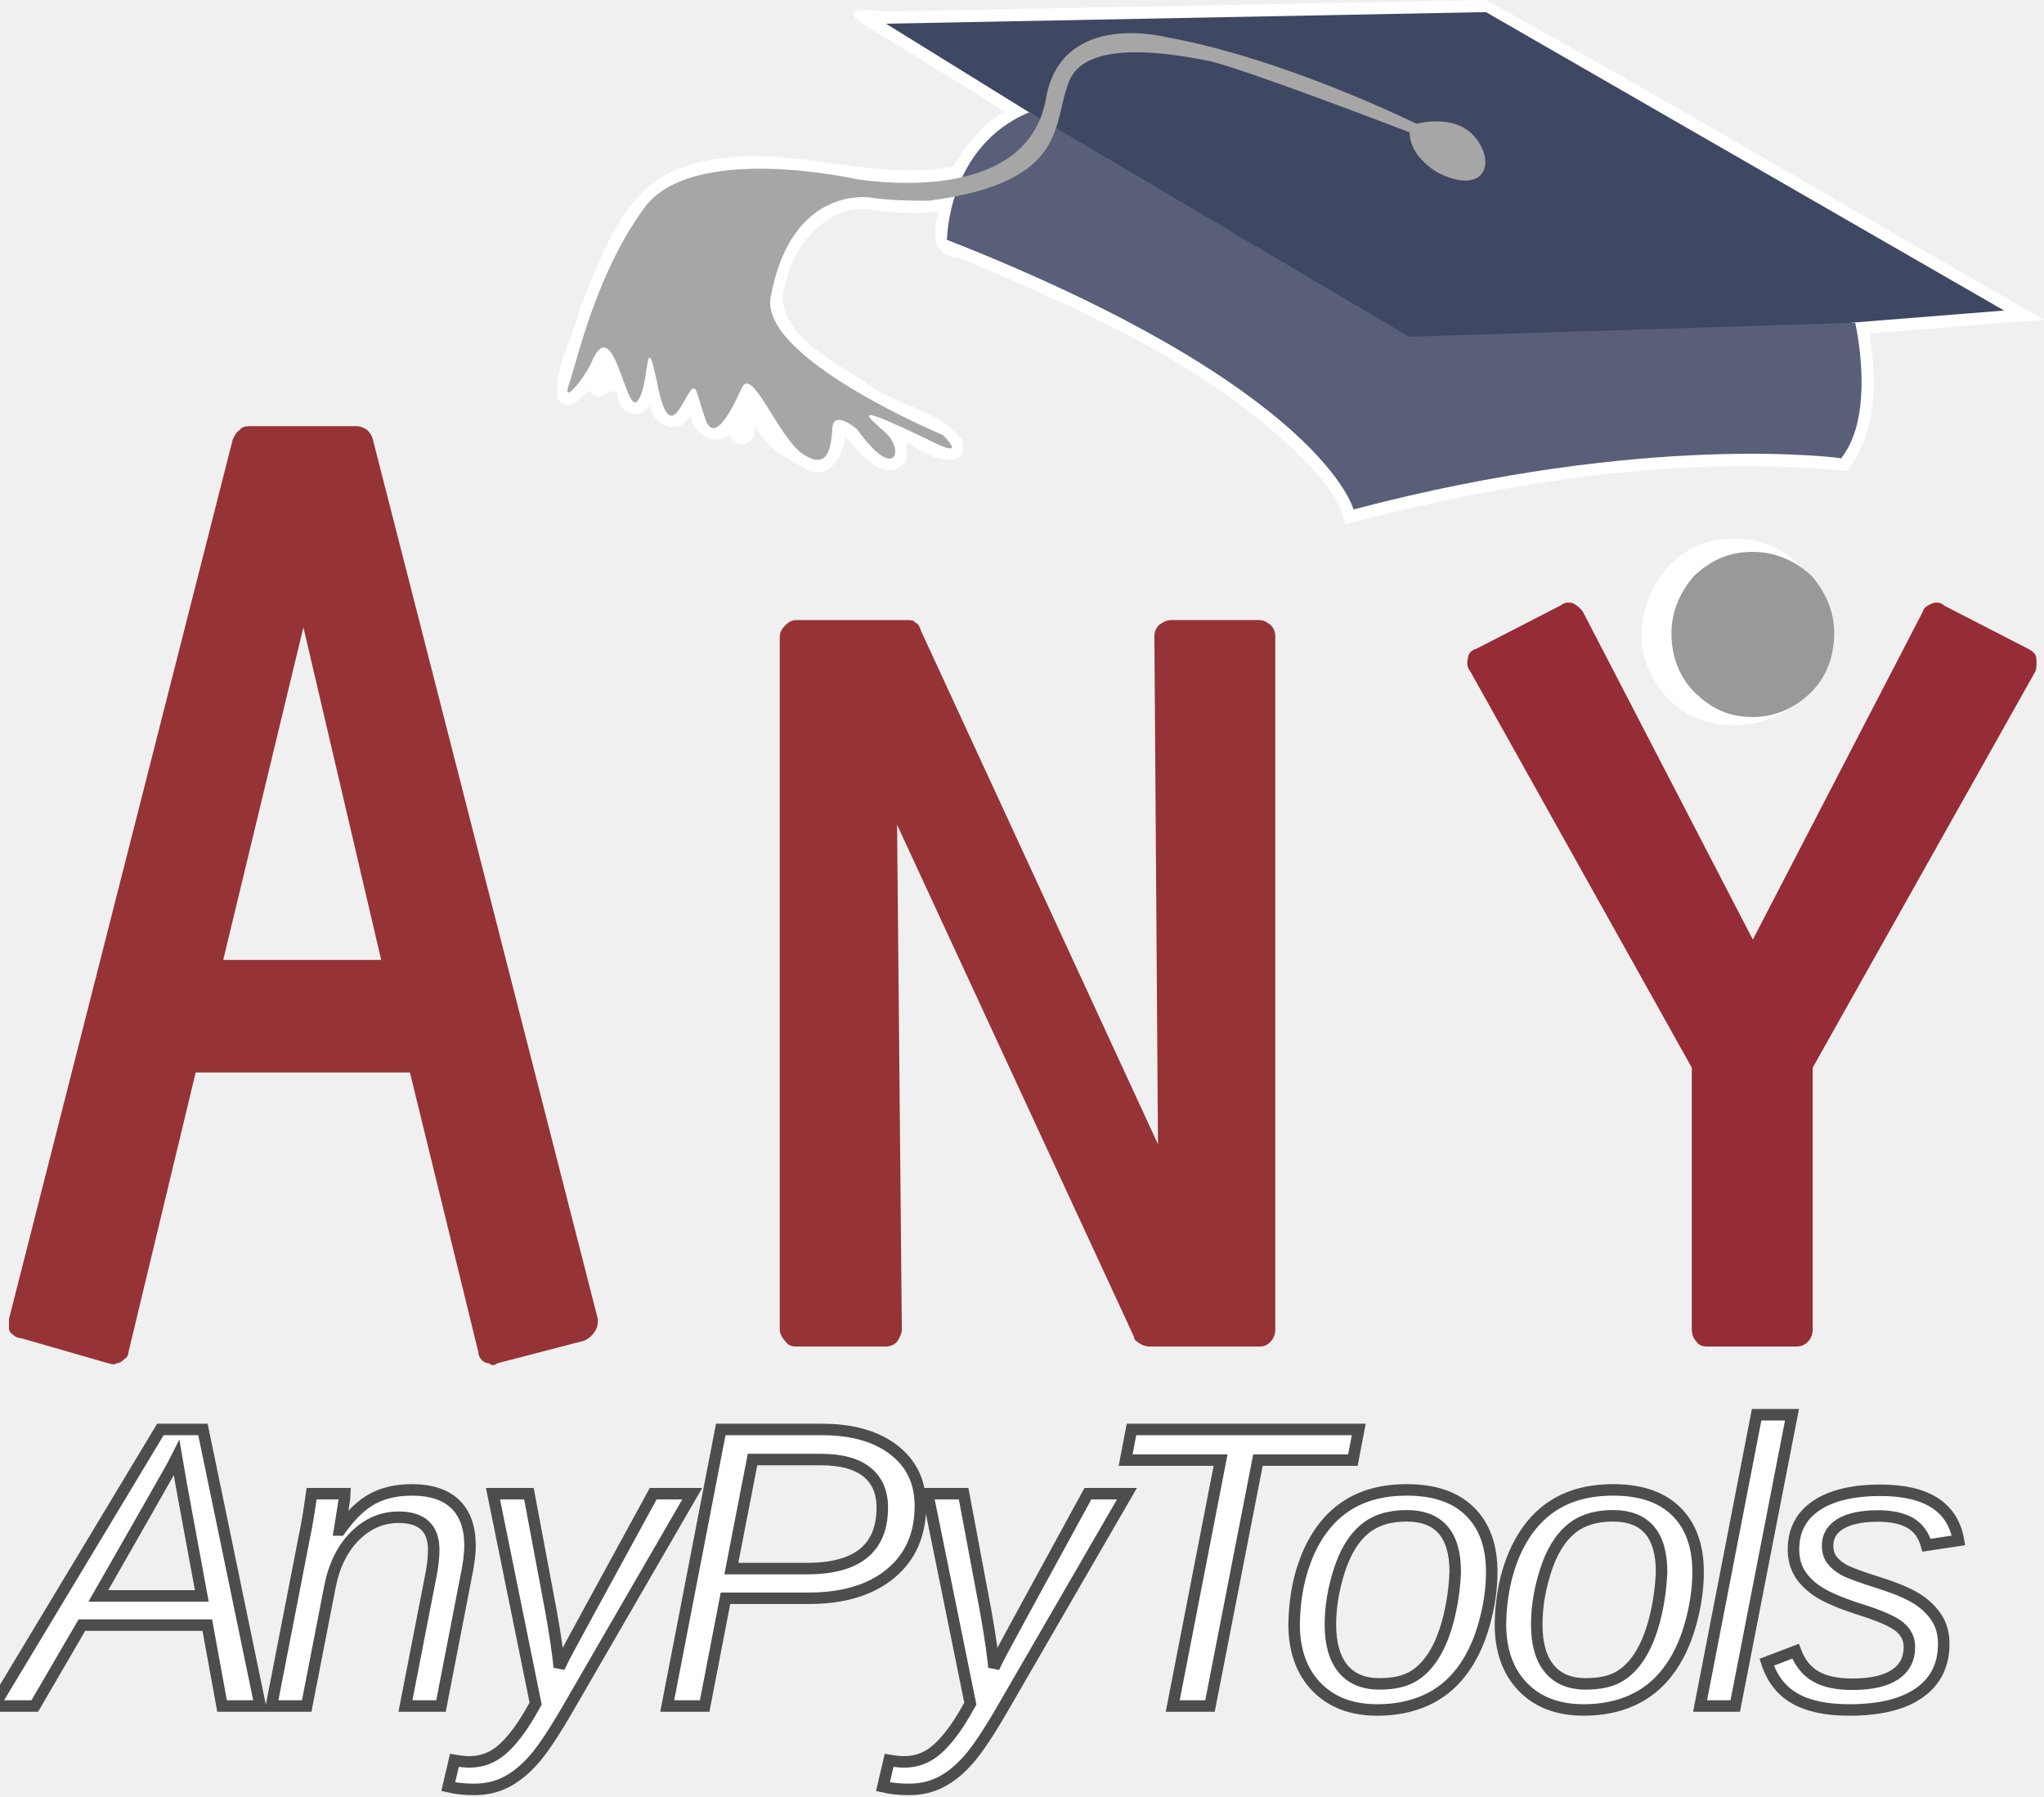
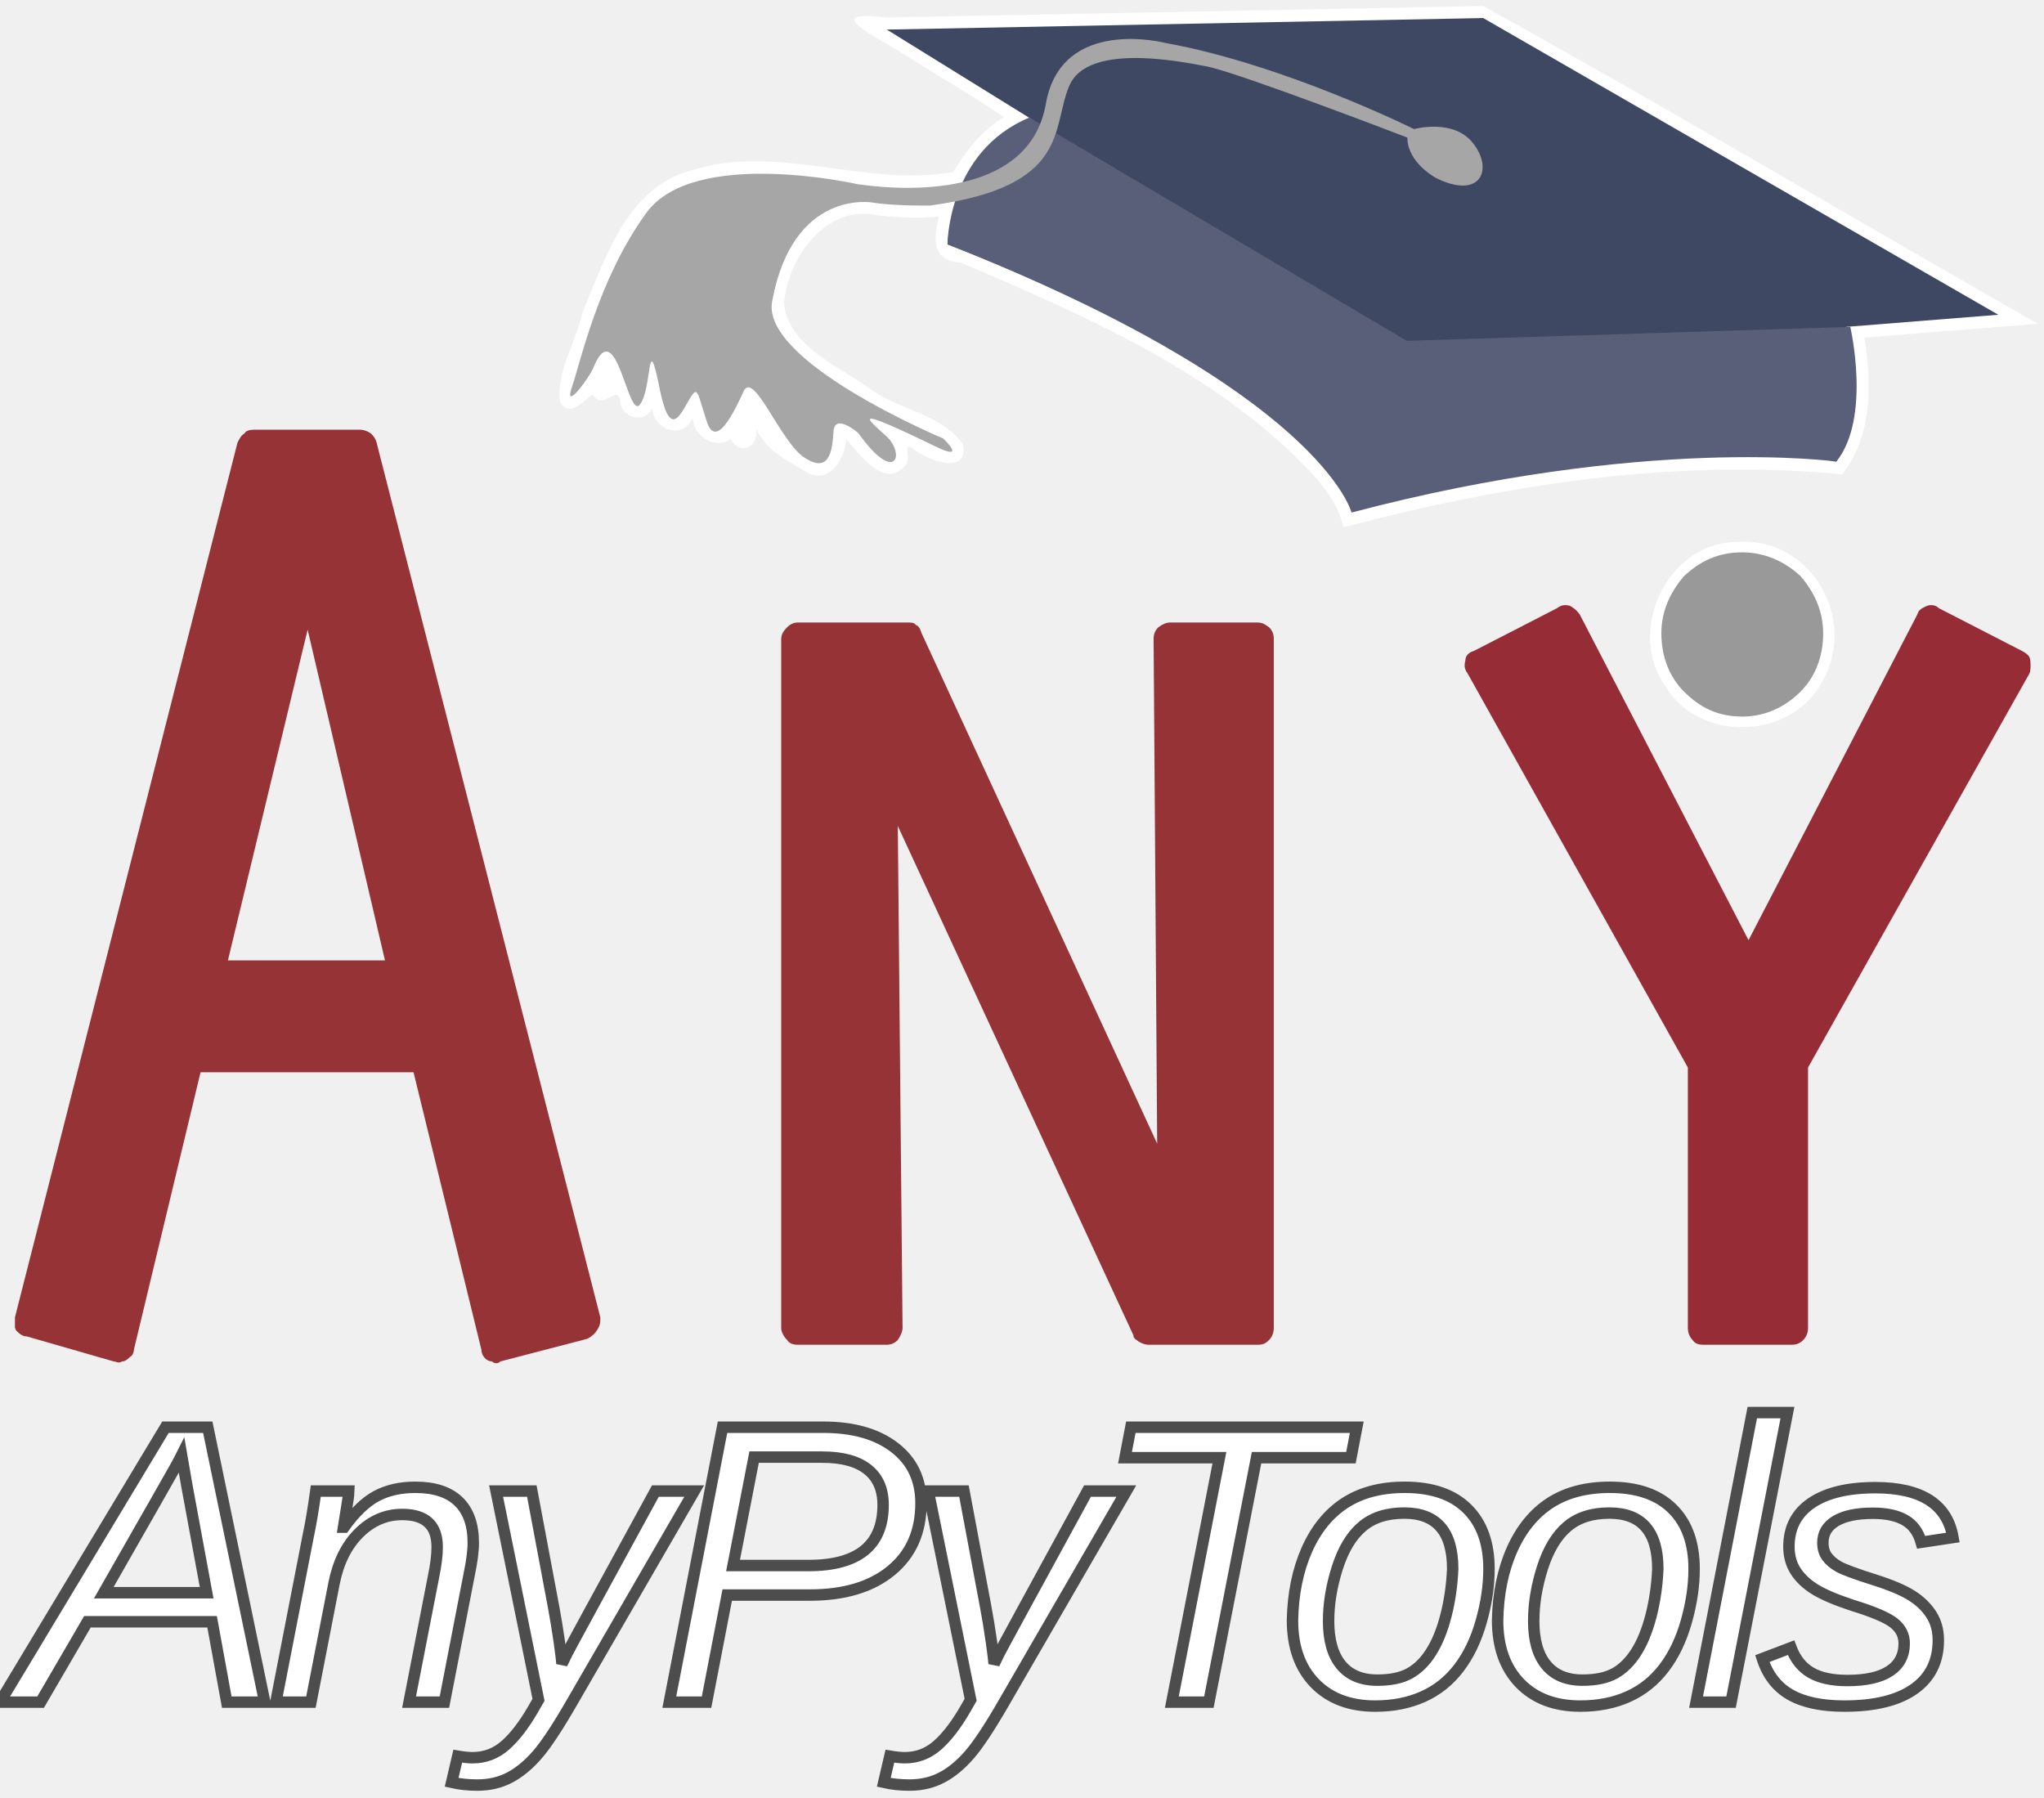
- <svg xmlns="http://www.w3.org/2000/svg" width="337.695" height="296.791" id="svg3313" version="1.1">
+ <svg xmlns="http://www.w3.org/2000/svg" width="339.695" height="298.791" id="svg3313" version="1.1">
  <defs id="defs3315" />
-   <g id="layer1" transform="translate(-149.4074,-278.9391)">
+   <g id="layer1" transform="translate(-148.4074,-277.9391)">
    <path id="path3049" d="m 277.037,338.211 c 0,0 -2.117,4.84 0.706,10.89 2.823,5.949 -0.202,1.613 -3.126,-2.521 -2.924,-4.336 -2.42,0.605 -2.622,2.823 0,2.218 -0.807,0.605 -1.109,-5.646 -0.403,-6.251 -16.435,-18.351 -19.964,-6.756 -3.529,11.595 -2.722,2.017 -1.21,-4.436" style="fill:#a7a6a6;fill-opacity:1;fill-rule:nonzero;stroke:none" />
    <path style="fill:#ffffff;fill-opacity:1;fill-rule:nonzero;stroke:none" d="m 295.759,280.845 c -11.486,-1.343 -1.712,3.154 3.219,6.321 5.359,3.404 11.239,6.8 16.281,10.21 -3.626,2.164 -6.34,5.675 -8.438,9.125 -14.521,2.673 -29.071,-4.821 -43.5,-0.25 -10.665,2.749 -14.294,14.55 -18.094,23.562 -1.064,4.937 -4.469,10.036 -3.719,14.969 1.683,2.94 4.511,-0.981 5.406,-1.281 1.812,3.075 4.348,-2.436 4.625,1.594 0.639,2.561 4.255,3.071 5.25,0.719 0.285,3.638 5.245,5.341 6.75,1.469 0.043,3.567 4.223,5.324 6.281,3.594 1.697,3.071 4.814,1.036 4.25,-1.625 1.918,3.842 5.302,5.261 8.719,7.344 3.875,1.811 6.138,-3.037 6.25,-5.719 2.155,2.503 6.365,8.455 9.844,4.406 1.139,-1.159 -0.806,-4.418 1.594,-2.562 2.173,1.744 9.08,4.299 7.938,-0.969 -3.534,-5.154 -10.972,-5.694 -15.812,-9.469 -5.138,-3.636 -13.233,-6.96 -13.906,-14 0.775,-7.775 7.132,-16.626 15.875,-14.5 3.272,0.259 6.617,0.561 9.875,0.094 -0.868,3.512 -1.292,7.458 3.562,7.688 20.957,8.904 42.928,18.424 58.656,35.281 2.228,2.533 4.302,5.359 5,8.719 26.886,-7.089 54.983,-11.479 82.906,-8.812 5.038,-6.336 4.899,-15.094 3.688,-22.719 9.615,-0.76 19.228,-1.539 28.844,-2.281 -30.766,-17.507 -61.338,-35.755 -92.219,-52.812 -33.042,0.635 -66.083,1.271 -99.125,1.906 z" id="path3049-1" />
-     <path style="fill:#ffffff;fill-opacity:1;fill-rule:evenodd;stroke:none" d="m 435.188,368 c -11.608,-0.064 -18.624,14.745 -12,24 5.635,9.42 20.883,8.894 26,-0.688 6.06,-10.348 -1.708,-24.192 -14,-23.312 z" id="path3001-5" />
-     <flowRoot style="font-style:normal;font-weight:normal;line-height:0.01%;font-family:sans-serif;letter-spacing:-3.97px;word-spacing:0px;fill:#ffffff;fill-opacity:1;stroke:#4d4d4d;stroke-width:1px;stroke-linecap:butt;stroke-linejoin:miter;stroke-opacity:1" id="flowRoot3001" xml:space="preserve" transform="translate(0,12)">
-       <flowRegion id="flowRegion3003" style="font-family:sans-serif" />
-       <flowPara id="flowPara3007" style="font-size:40px;line-height:1.25;font-family:sans-serif"> </flowPara>
-     </flowRoot>
+     <path style="fill:#ffffff;fill-opacity:1;fill-rule:evenodd;stroke:none" d="m 437.188,368 c -11.608,-0.064 -18.624,14.745 -12,24 5.635,9.42 20.883,8.894 26,-0.688 6.06,-10.348 -1.708,-24.192 -14,-23.312 z" id="path3001-5" />
    <text id="text3009" y="560.806" x="151.687" style="font-style:oblique;font-variant:normal;font-weight:normal;font-stretch:normal;line-height:0%;font-family:Candara;-inkscape-font-specification:'Candara Oblique';text-align:start;letter-spacing:-4.022px;word-spacing:0px;writing-mode:lr-tb;text-anchor:start;fill:#ffffff;fill-opacity:1;stroke:#4d4d4d;stroke-width:1.9;stroke-miterlimit:4;stroke-dasharray:none" xml:space="preserve">
      <tspan style="font-style:oblique;font-variant:normal;font-weight:normal;font-stretch:normal;font-size:66.401px;line-height:1.25;font-family:Arial;-inkscape-font-specification:'Arial Oblique';letter-spacing:-2.839px;word-spacing:0px;fill:#ffffff;fill-opacity:1;stroke:#4d4d4d;stroke-width:1.9;stroke-miterlimit:4;stroke-dasharray:none" y="560.806" x="151.687" id="tspan3011">AnyPyTools</tspan>
    </text>
    <path id="path3043" d="m 373.227,362.41 c 0,0 51.12,-13.309 80.36,-7.764 0,0 5.546,-7.865 1.613,-22.384 l 25.308,-2.017 -85.603,-49.306 -99.114,1.916 24.098,14.923 c 0,0 -12.704,4.033 -14.015,20.771 0,0 59.186,22.082 67.353,43.861" style="fill:#3e4862;fill-opacity:1;fill-rule:nonzero;stroke:none" />
    <path id="path3045" d="m 319.486,297.475 62.715,37.105 73.705,-2.319 c 0,0 3.529,15.124 -2.319,22.384 0,0 -31.66,-4.436 -80.562,8.47 0,0 -5.041,-20.065 -67.152,-44.567 0,0 0,-15.427 13.612,-21.073" style="fill:#595f79;fill-opacity:1;fill-rule:nonzero;stroke:none" />
    <path id="path3047" d="m 276.734,328.027 c -1.916,10.083 28.434,22.787 28.434,22.787 0,0 4.134,3.932 -1.311,1.311 -14.519,-7.058 -11.394,-4.638 -8.167,-1.714 3.227,2.924 1.613,8.268 -4.638,-0.504 0,0 -4.033,-3.529 -4.134,-0.101 -0.202,3.327 -0.807,6.756 -4.739,4.235 -4.033,-2.521 -8.47,-14.62 -10.184,-11.091 -1.512,3.327 -4.638,9.881 -6.151,4.941 -1.613,-4.84 -1.412,-6.151 -3.025,-3.327 -1.613,2.823 -3.226,6.251 -4.941,-2.823 -1.916,-9.075 -1.109,0.907 -3.126,3.428 -2.017,2.622 -3.932,-15.528 -7.764,-6.05 -0.907,2.017 -4.941,7.26 -3.529,3.126 1.412,-4.033 4.336,-17.847 12.301,-28.837 7.865,-11.091 35.29,-4.84 35.29,-4.84 9.982,1.412 28.534,1.412 31.156,-13.309 2.521,-14.721 19.863,-10.184 19.863,-10.184 19.662,3.529 41.34,14.318 41.34,14.318 0,0 6.554,-1.815 9.78,2.319 3.428,4.235 1.412,9.478 -6.05,5.848 0,0 -4.84,-2.521 -4.84,-6.756 0,0 -27.526,-10.587 -33.172,-11.797 -5.646,-1.109 -19.964,-3.731 -22.989,3.126 -3.025,6.957 0.302,16.839 -23.191,19.964 0,0 -5.949,0.101 -9.579,-0.504 0,0 -13.208,-2.319 -16.637,16.435" style="fill:#a7a6a6;fill-opacity:1;fill-rule:nonzero;stroke:none" />
    <g id="g1466" transform="matrix(0.9475327,0,0,0.9475327,128.4483,-277.6561)">
      <g id="g1425" transform="matrix(1.066667,0,0,1.066667,-23.26145,536.399)">
        <path d="m 248.266,149.189 h -14.282 c -0.783,0 -1.37,0.391 -1.957,0.783 -0.587,0.587 -0.782,1.174 -0.782,1.957 l 0.587,82.954 -38.738,-83.932 c -0.196,-0.587 -0.391,-1.174 -0.978,-1.369 -0.196,-0.391 -0.783,-0.391 -1.369,-0.391 h -18 c -0.783,0 -1.37,0.391 -1.761,0.783 -0.587,0.587 -0.978,1.174 -0.978,1.957 v 113.279 c 0,0.587 0.391,1.369 0.978,1.957 0.391,0.587 0.978,0.782 1.761,0.782 h 14.478 c 0.782,0 1.369,-0.196 1.957,-0.782 0.391,-0.587 0.782,-1.369 0.782,-1.957 l -0.782,-82.563 38.738,83.737 c 0,0.587 0.587,0.783 0.782,0.978 0.587,0.391 1.174,0.587 1.761,0.587 h 17.804 c 0.978,0 1.369,-0.196 1.957,-0.782 0.587,-0.587 0.782,-1.369 0.782,-1.957 V 151.928 c 0,-0.783 -0.195,-1.37 -0.782,-1.957 -0.587,-0.391 -0.978,-0.783 -1.957,-0.783 z" style="fill:#953337;fill-opacity:1;fill-rule:evenodd;stroke-width:2.978" id="path143" />
        <path d="m 301.287,147.82 c -0.587,-0.782 -0.978,-0.978 -1.565,-1.369 -0.782,-0.196 -1.369,-0.196 -2.152,0.391 l -13.695,7.043 c -0.783,0.196 -1.37,0.783 -1.37,1.565 -0.195,0.783 -0.195,1.369 0.391,2.152 l 36.195,64.759 v 42.847 c 0,0.587 0.196,1.369 0.783,1.957 0.391,0.587 0.978,0.782 1.761,0.782 h 14.478 c 0.782,0 1.37,-0.196 1.956,-0.782 0.587,-0.587 0.783,-1.369 0.783,-1.957 v -42.847 l 36.39,-64.759 c 0.196,-0.391 0.196,-0.978 0.196,-1.37 0,-0.391 0,-0.978 -0.196,-1.369 -0.196,-0.391 -0.783,-0.783 -1.174,-0.978 l -13.695,-7.043 c -0.587,-0.587 -1.369,-0.587 -1.957,-0.391 -0.783,0.391 -1.369,0.587 -1.565,1.369 l -27.782,53.607 z" style="fill:#952c36;fill-opacity:1;fill-rule:evenodd;stroke-width:2.978" id="path145" />
        <path d="m 81.771,118.081 c -0.587,0.391 -0.782,0.783 -1.174,1.565 L 44.011,263.447 v 1.676 c 0.05,0.152 0.113,0.31 0.196,0.476 0.391,0.391 0.978,0.978 1.761,0.978 l 14.282,4.109 c 0.391,0 0.783,0.391 1.37,0 0.391,0 0.782,-0.196 1.37,-0.783 0.391,-0.196 0.587,-0.782 0.587,-1.174 L 74.532,223.144 h 35.021 l 11.152,45.586 c 0,0.391 0.196,0.978 0.391,1.174 0.391,0.587 0.978,0.783 1.369,0.783 0.391,0.391 0.978,0.391 1.37,0 l 14.282,-3.717 c 0.782,-0.391 1.369,-0.978 1.565,-1.369 0.587,-0.783 0.587,-1.369 0.587,-2.152 L 103.488,119.647 c -0.196,-0.782 -0.587,-1.174 -0.978,-1.565 -0.559,-0.373 -1.118,-0.57 -1.677,-0.587 -0.028,-5.9e-4 -0.055,0 -0.083,0 H 83.336 c -0.037,0 -0.071,-5.9e-4 -0.106,0 -0.728,0.017 -1.272,0.214 -1.459,0.587 z m -2.739,86.671 13.108,-54.39 12.717,54.39 z" style="fill:#953337;fill-opacity:1;fill-rule:evenodd;stroke-width:2.978" id="path147" />
-         <path d="m 329.068,138.037 c -3.913,0 -6.848,1.37 -9.587,3.913 -2.348,2.739 -3.717,5.869 -3.717,9.391 0,3.913 1.369,7.239 3.717,9.587 2.739,2.739 5.674,4.109 9.587,4.109 3.522,0 6.848,-1.369 9.587,-4.109 2.348,-2.348 3.717,-5.674 3.717,-9.587 0,-3.522 -1.369,-6.652 -3.717,-9.391 -2.739,-2.543 -6.065,-3.913 -9.587,-3.913 z" style="fill:#999999;fill-opacity:1;fill-rule:evenodd;stroke-width:2.978" id="path152" />
+         <path d="m 328.04,137.658 c -3.913,0 -6.848,1.37 -9.587,3.913 -2.348,2.739 -3.717,5.869 -3.717,9.391 0,3.913 1.369,7.239 3.717,9.587 2.739,2.739 5.674,4.109 9.587,4.109 3.522,0 6.848,-1.369 9.587,-4.109 2.348,-2.348 3.717,-5.674 3.717,-9.587 0,-3.522 -1.369,-6.652 -3.717,-9.391 -2.739,-2.543 -6.065,-3.913 -9.587,-3.913 z" style="fill:#999999;fill-opacity:1;fill-rule:evenodd;stroke-width:2.978" id="path152" />
      </g>
    </g>
  </g>
</svg>
